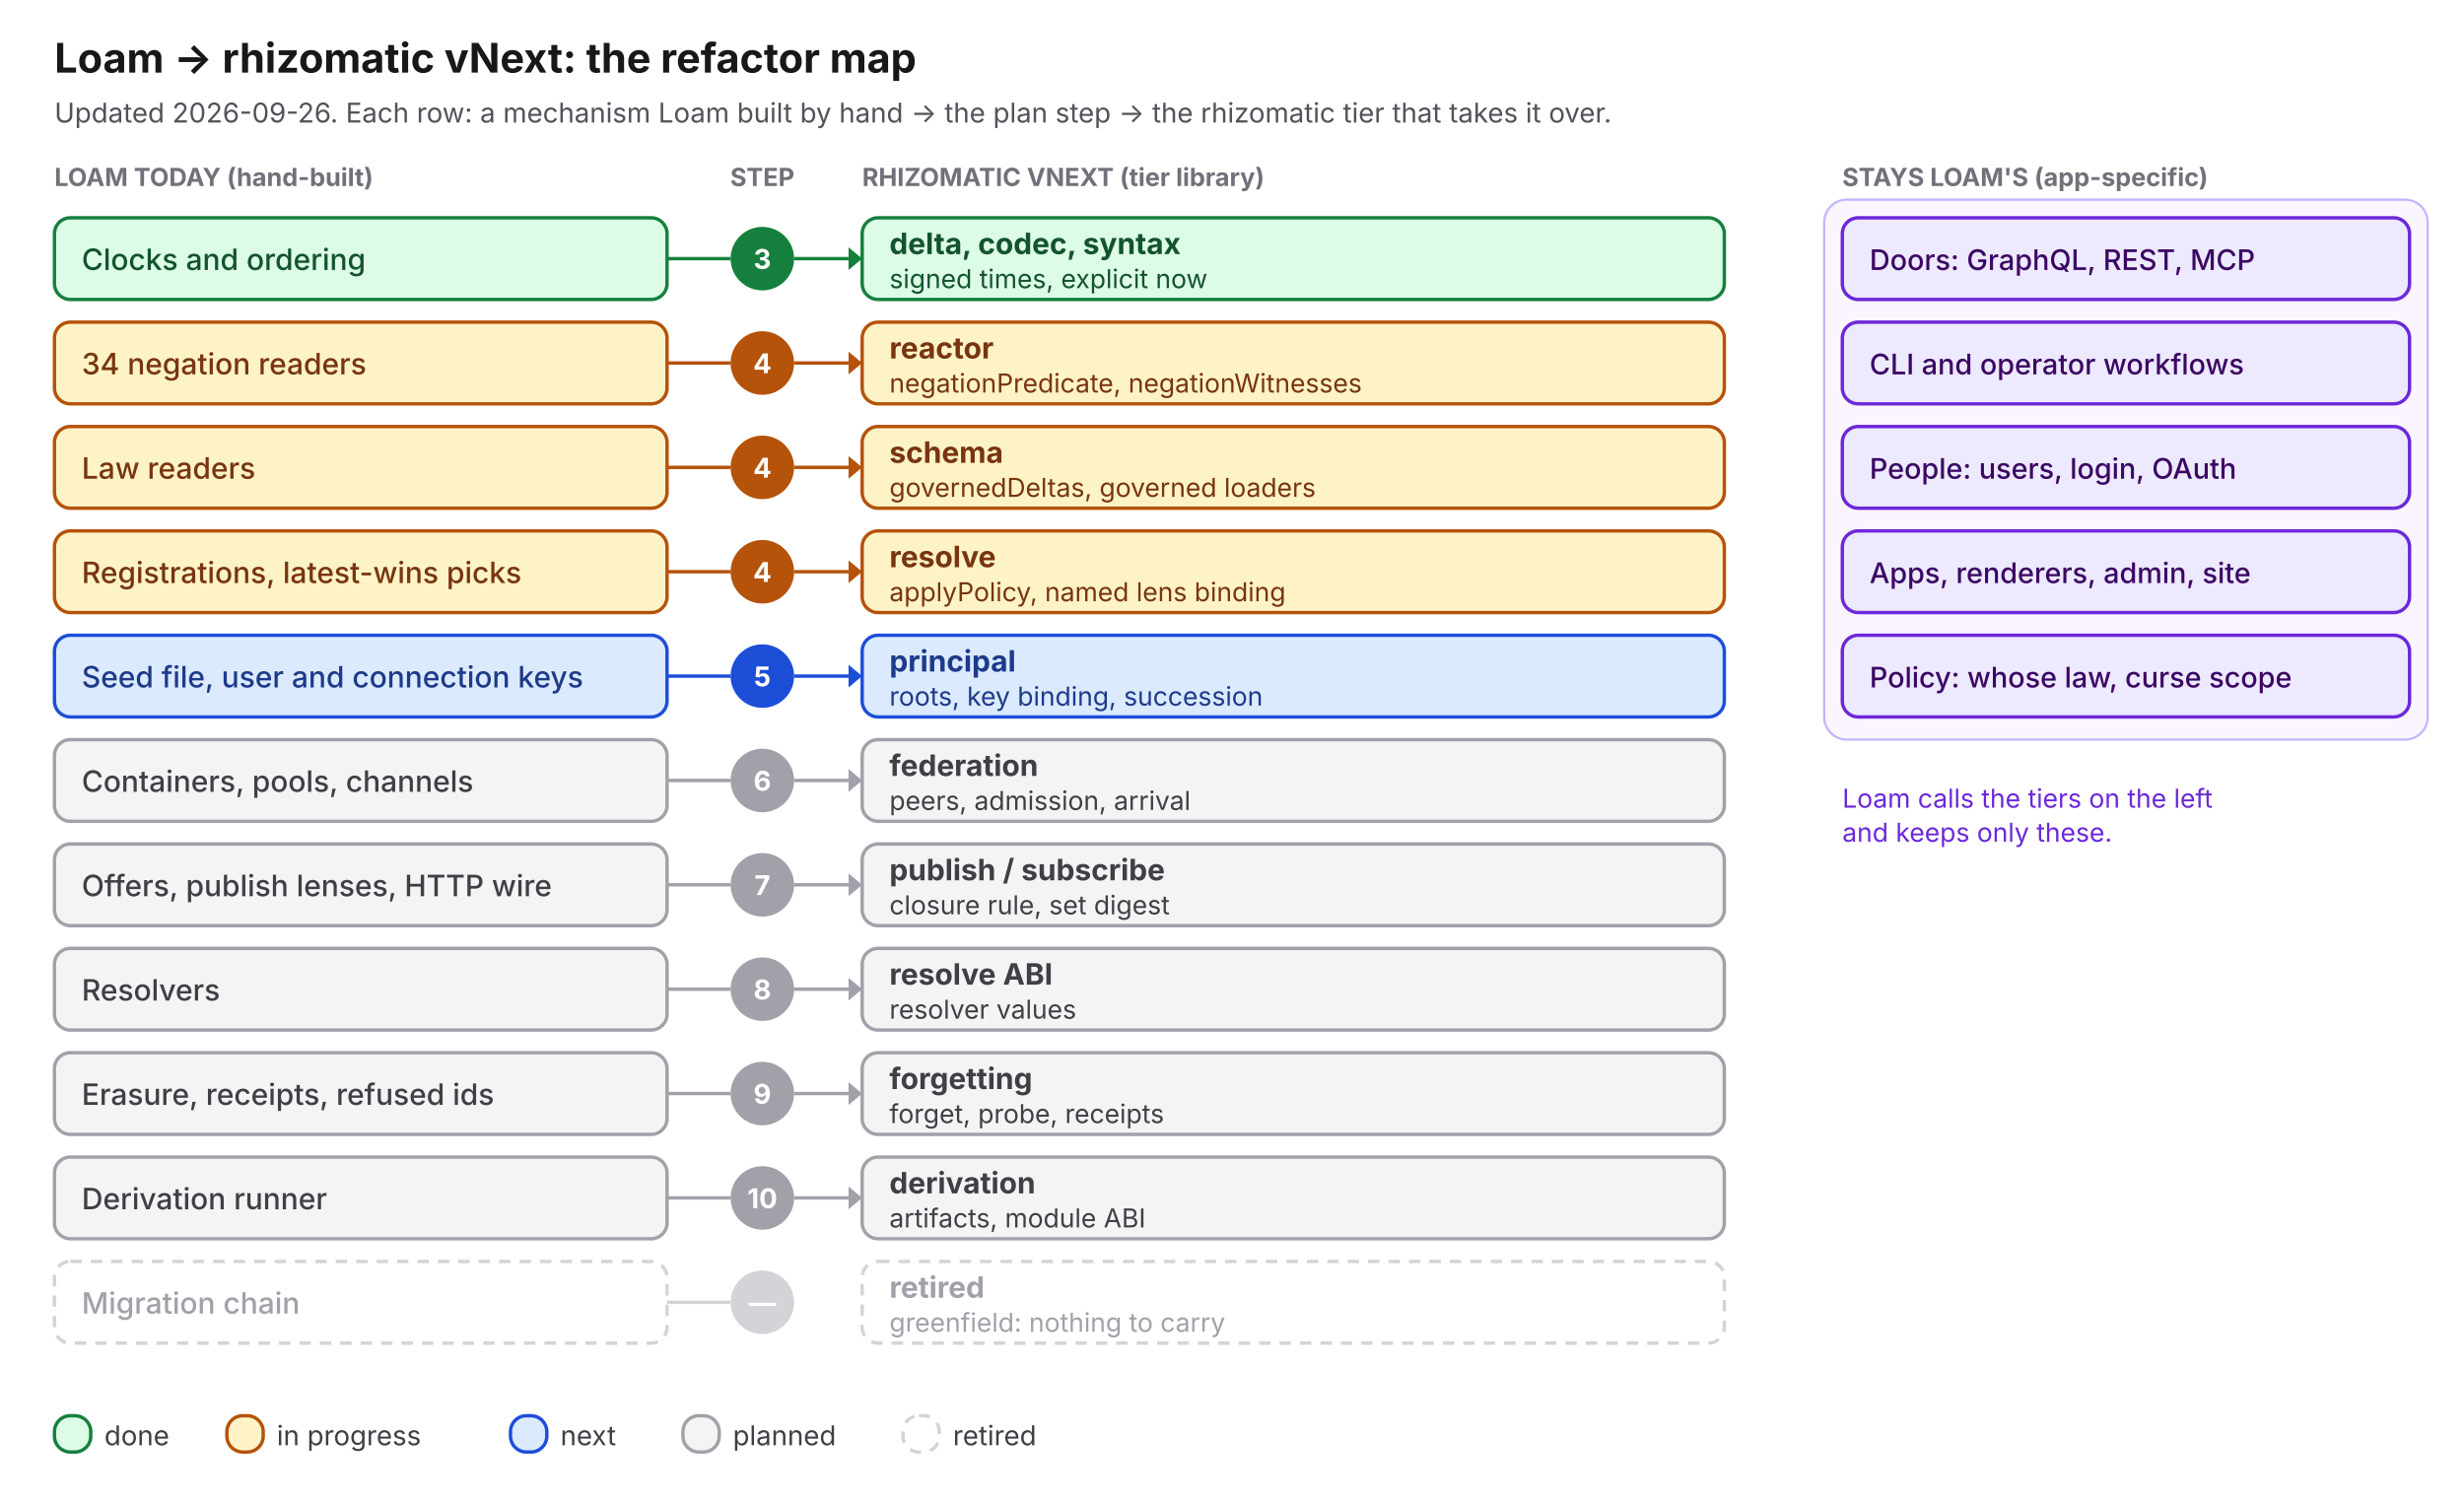
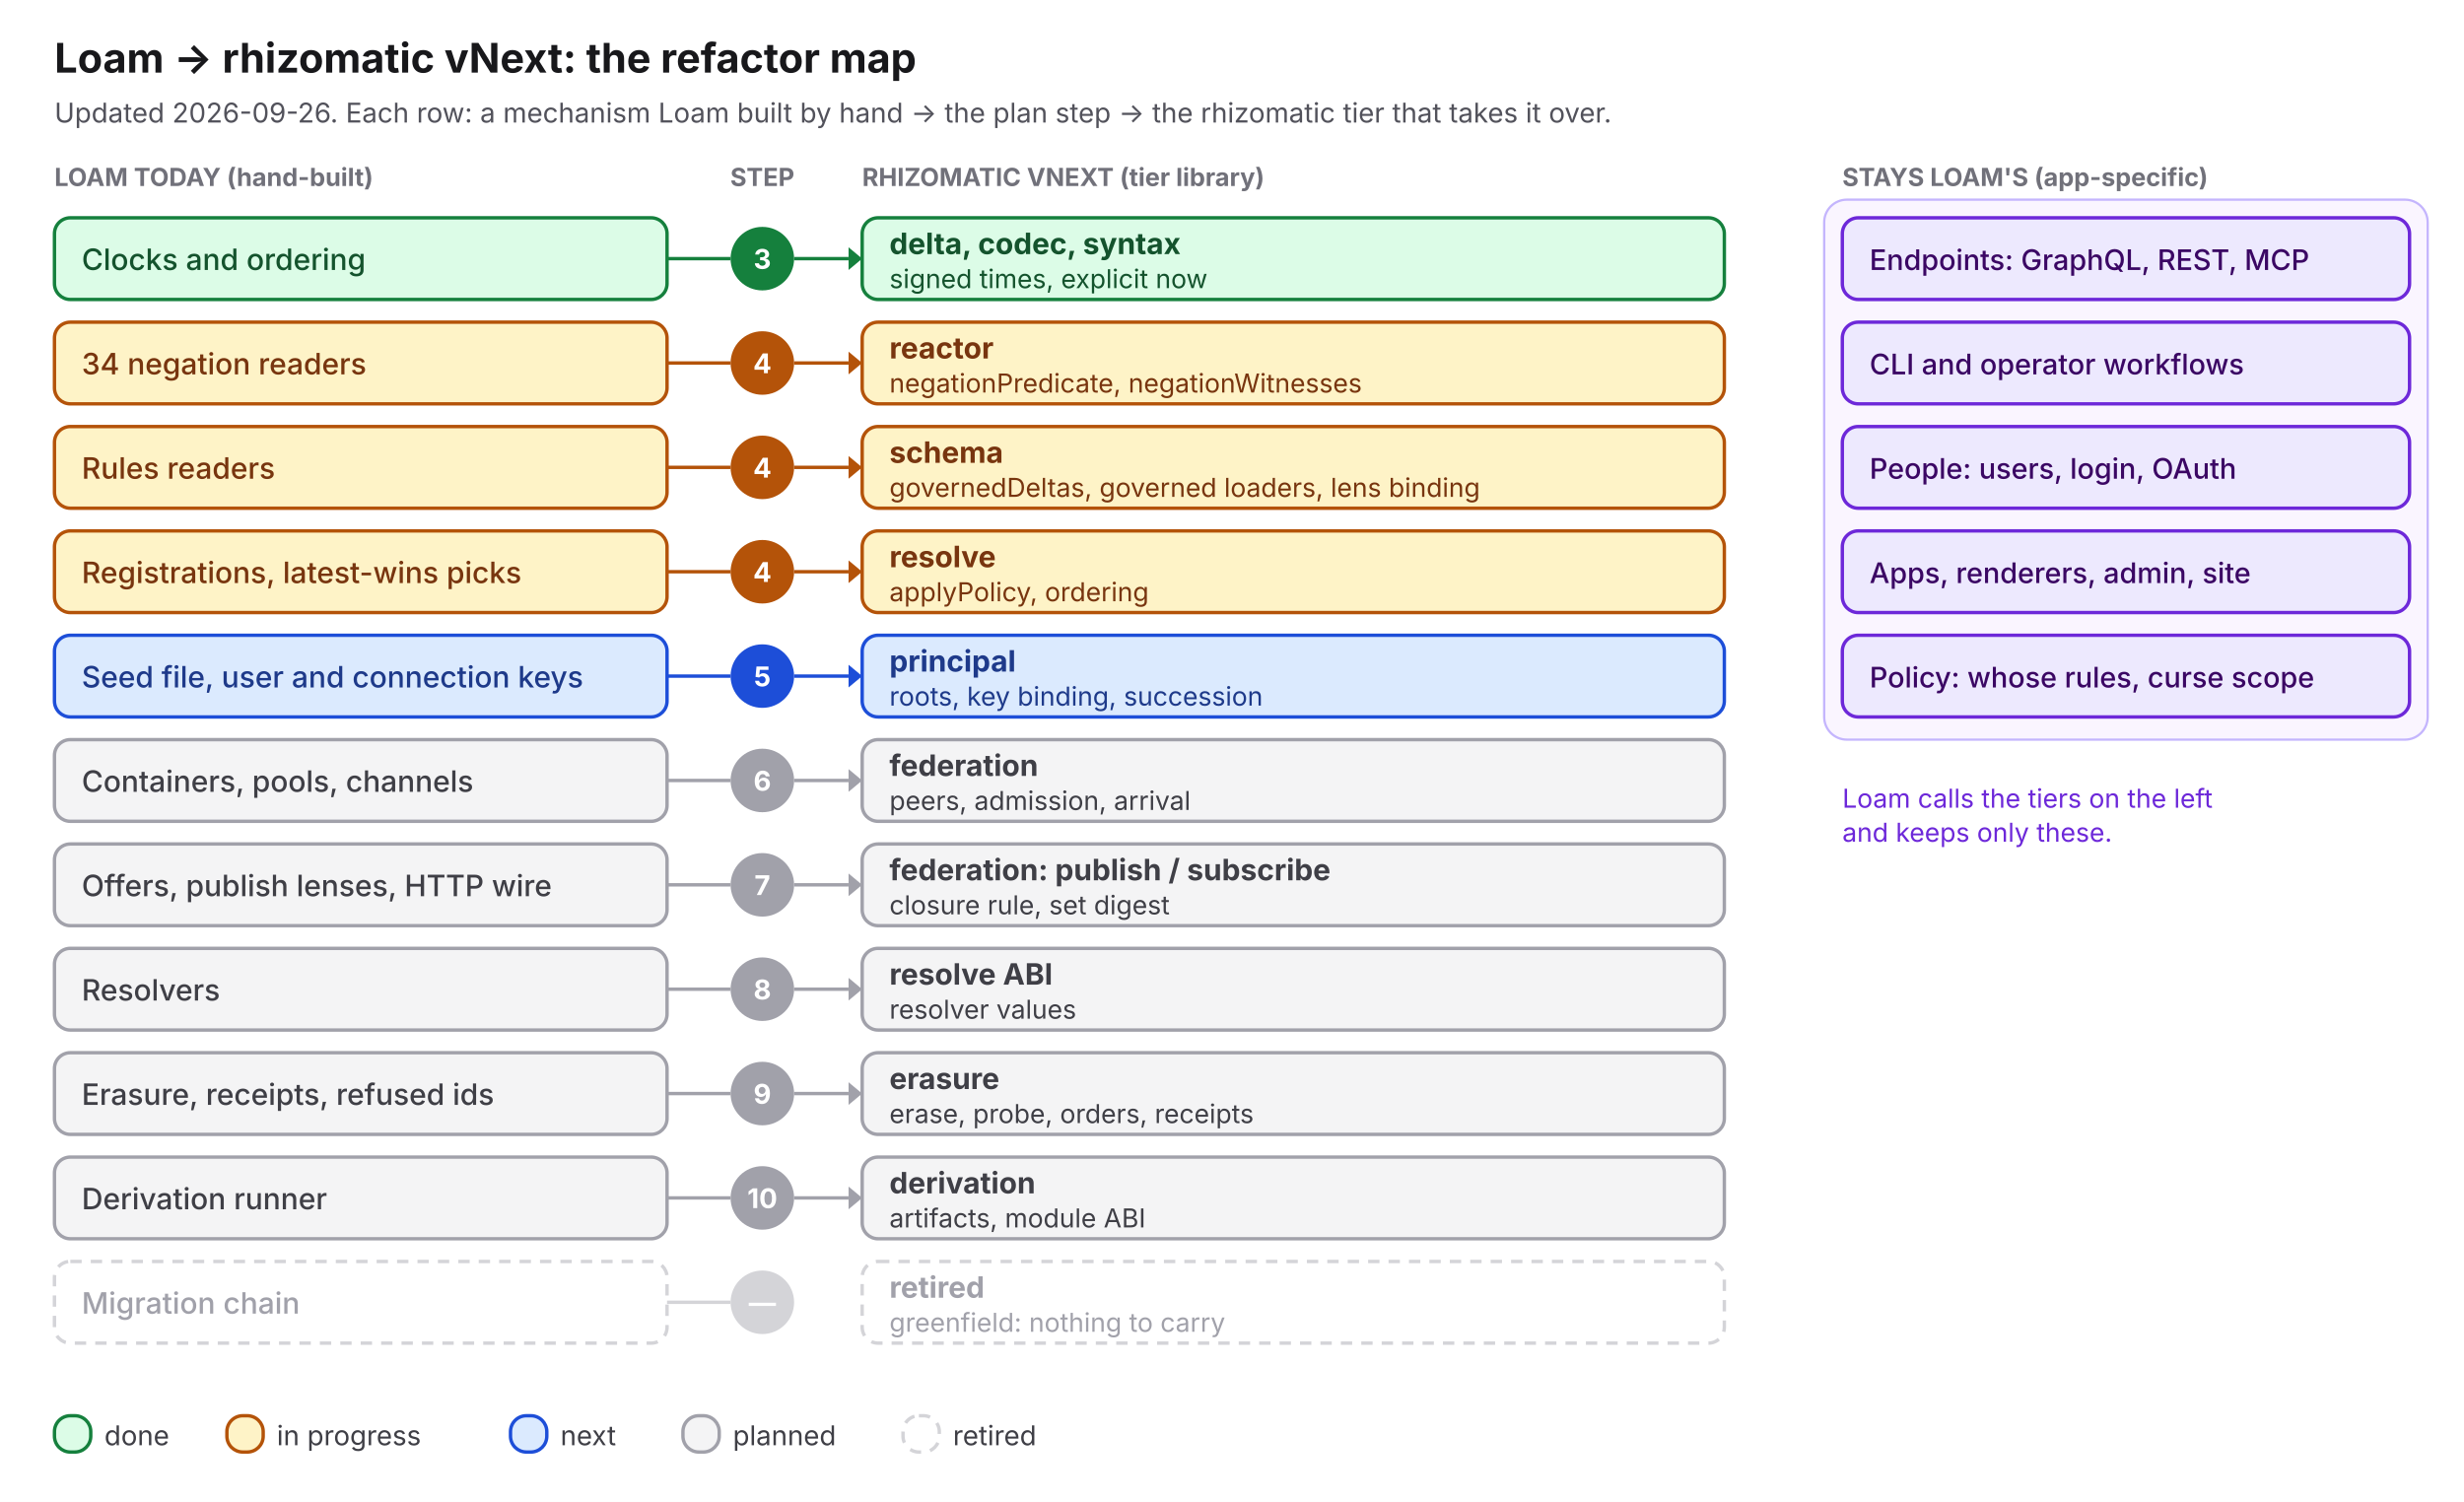
<svg xmlns="http://www.w3.org/2000/svg" width="1086" height="662" viewBox="0 0 1086 662">
  <rect width="1086" height="662" fill="#ffffff" />
  <text x="24" y="32" font-family="ui-sans-serif, system-ui, -apple-system, Segoe UI, sans-serif" font-size="18" font-weight="700" fill="#18181b" text-anchor="start">Loam → rhizomatic vNext: the refactor map</text>
  <text x="24" y="54" font-family="ui-sans-serif, system-ui, -apple-system, Segoe UI, sans-serif" font-size="12" font-weight="400" fill="#52525b" text-anchor="start">Updated 2026-09-26. Each row: a mechanism Loam built by hand → the plan step → the rhizomatic tier that takes it over.</text>
  <text x="24" y="82" font-family="ui-sans-serif, system-ui, -apple-system, Segoe UI, sans-serif" font-size="11" font-weight="700" fill="#71717a" text-anchor="start">LOAM TODAY (hand-built)</text>
  <text x="336" y="82" font-family="ui-sans-serif, system-ui, -apple-system, Segoe UI, sans-serif" font-size="11" font-weight="700" fill="#71717a" text-anchor="middle">STEP</text>
  <text x="380" y="82" font-family="ui-sans-serif, system-ui, -apple-system, Segoe UI, sans-serif" font-size="11" font-weight="700" fill="#71717a" text-anchor="start">RHIZOMATIC VNEXT (tier library)</text>
  <text x="812" y="82" font-family="ui-sans-serif, system-ui, -apple-system, Segoe UI, sans-serif" font-size="11" font-weight="700" fill="#71717a" text-anchor="start">STAYS LOAM'S (app-specific)</text>
  <rect x="24" y="96" width="270" height="36" rx="7" fill="#dcfce7" stroke="#15803d" stroke-width="1.5" />
  <text x="36" y="119" font-family="ui-sans-serif, system-ui, -apple-system, Segoe UI, sans-serif" font-size="13" font-weight="500" fill="#14532d" text-anchor="start">Clocks and ordering</text>
  <circle cx="336" cy="114" r="14" fill="#15803d" />
  <text x="336" y="118.5" font-family="ui-sans-serif, system-ui, -apple-system, Segoe UI, sans-serif" font-size="12" font-weight="700" fill="#ffffff" text-anchor="middle">3</text>
  <line x1="294" y1="114" x2="322" y2="114" stroke="#15803d" stroke-width="1.5" />
  <line x1="350" y1="114" x2="374" y2="114" stroke="#15803d" stroke-width="1.5" />
  <path d="M 374 109 L 380 114 L 374 119 Z" fill="#15803d" />
  <rect x="380" y="96" width="380" height="36" rx="7" fill="#dcfce7" stroke="#15803d" stroke-width="1.5" />
  <text x="392" y="112" font-family="ui-sans-serif, system-ui, -apple-system, Segoe UI, sans-serif" font-size="13" font-weight="700" fill="#14532d" text-anchor="start">delta, codec, syntax</text>
  <text x="392" y="127" font-family="ui-sans-serif, system-ui, -apple-system, Segoe UI, sans-serif" font-size="11.5" font-weight="400" fill="#14532d" text-anchor="start">signed times, explicit now</text>
  <rect x="24" y="142" width="270" height="36" rx="7" fill="#fef3c7" stroke="#b45309" stroke-width="1.5" />
  <text x="36" y="165" font-family="ui-sans-serif, system-ui, -apple-system, Segoe UI, sans-serif" font-size="13" font-weight="500" fill="#78350f" text-anchor="start">34 negation readers</text>
  <circle cx="336" cy="160" r="14" fill="#b45309" />
  <text x="336" y="164.5" font-family="ui-sans-serif, system-ui, -apple-system, Segoe UI, sans-serif" font-size="12" font-weight="700" fill="#ffffff" text-anchor="middle">4</text>
  <line x1="294" y1="160" x2="322" y2="160" stroke="#b45309" stroke-width="1.5" />
  <line x1="350" y1="160" x2="374" y2="160" stroke="#b45309" stroke-width="1.5" />
  <path d="M 374 155 L 380 160 L 374 165 Z" fill="#b45309" />
  <rect x="380" y="142" width="380" height="36" rx="7" fill="#fef3c7" stroke="#b45309" stroke-width="1.5" />
  <text x="392" y="158" font-family="ui-sans-serif, system-ui, -apple-system, Segoe UI, sans-serif" font-size="13" font-weight="700" fill="#78350f" text-anchor="start">reactor</text>
  <text x="392" y="173" font-family="ui-sans-serif, system-ui, -apple-system, Segoe UI, sans-serif" font-size="11.5" font-weight="400" fill="#78350f" text-anchor="start">negationPredicate, negationWitnesses</text>
  <rect x="24" y="188" width="270" height="36" rx="7" fill="#fef3c7" stroke="#b45309" stroke-width="1.5" />
-   <text x="36" y="211" font-family="ui-sans-serif, system-ui, -apple-system, Segoe UI, sans-serif" font-size="13" font-weight="500" fill="#78350f" text-anchor="start">Law readers</text>
+   <text x="36" y="211" font-family="ui-sans-serif, system-ui, -apple-system, Segoe UI, sans-serif" font-size="13" font-weight="500" fill="#78350f" text-anchor="start">Rules readers</text>
  <circle cx="336" cy="206" r="14" fill="#b45309" />
  <text x="336" y="210.5" font-family="ui-sans-serif, system-ui, -apple-system, Segoe UI, sans-serif" font-size="12" font-weight="700" fill="#ffffff" text-anchor="middle">4</text>
  <line x1="294" y1="206" x2="322" y2="206" stroke="#b45309" stroke-width="1.5" />
  <line x1="350" y1="206" x2="374" y2="206" stroke="#b45309" stroke-width="1.5" />
  <path d="M 374 201 L 380 206 L 374 211 Z" fill="#b45309" />
  <rect x="380" y="188" width="380" height="36" rx="7" fill="#fef3c7" stroke="#b45309" stroke-width="1.5" />
  <text x="392" y="204" font-family="ui-sans-serif, system-ui, -apple-system, Segoe UI, sans-serif" font-size="13" font-weight="700" fill="#78350f" text-anchor="start">schema</text>
-   <text x="392" y="219" font-family="ui-sans-serif, system-ui, -apple-system, Segoe UI, sans-serif" font-size="11.5" font-weight="400" fill="#78350f" text-anchor="start">governedDeltas, governed loaders</text>
+   <text x="392" y="219" font-family="ui-sans-serif, system-ui, -apple-system, Segoe UI, sans-serif" font-size="11.5" font-weight="400" fill="#78350f" text-anchor="start">governedDeltas, governed loaders, lens binding</text>
  <rect x="24" y="234" width="270" height="36" rx="7" fill="#fef3c7" stroke="#b45309" stroke-width="1.5" />
  <text x="36" y="257" font-family="ui-sans-serif, system-ui, -apple-system, Segoe UI, sans-serif" font-size="13" font-weight="500" fill="#78350f" text-anchor="start">Registrations, latest-wins picks</text>
  <circle cx="336" cy="252" r="14" fill="#b45309" />
  <text x="336" y="256.5" font-family="ui-sans-serif, system-ui, -apple-system, Segoe UI, sans-serif" font-size="12" font-weight="700" fill="#ffffff" text-anchor="middle">4</text>
  <line x1="294" y1="252" x2="322" y2="252" stroke="#b45309" stroke-width="1.5" />
  <line x1="350" y1="252" x2="374" y2="252" stroke="#b45309" stroke-width="1.5" />
  <path d="M 374 247 L 380 252 L 374 257 Z" fill="#b45309" />
  <rect x="380" y="234" width="380" height="36" rx="7" fill="#fef3c7" stroke="#b45309" stroke-width="1.5" />
  <text x="392" y="250" font-family="ui-sans-serif, system-ui, -apple-system, Segoe UI, sans-serif" font-size="13" font-weight="700" fill="#78350f" text-anchor="start">resolve</text>
-   <text x="392" y="265" font-family="ui-sans-serif, system-ui, -apple-system, Segoe UI, sans-serif" font-size="11.5" font-weight="400" fill="#78350f" text-anchor="start">applyPolicy, named lens binding</text>
+   <text x="392" y="265" font-family="ui-sans-serif, system-ui, -apple-system, Segoe UI, sans-serif" font-size="11.5" font-weight="400" fill="#78350f" text-anchor="start">applyPolicy, ordering</text>
  <rect x="24" y="280" width="270" height="36" rx="7" fill="#dbeafe" stroke="#1d4ed8" stroke-width="1.5" />
  <text x="36" y="303" font-family="ui-sans-serif, system-ui, -apple-system, Segoe UI, sans-serif" font-size="13" font-weight="500" fill="#1e3a8a" text-anchor="start">Seed file, user and connection keys</text>
  <circle cx="336" cy="298" r="14" fill="#1d4ed8" />
  <text x="336" y="302.5" font-family="ui-sans-serif, system-ui, -apple-system, Segoe UI, sans-serif" font-size="12" font-weight="700" fill="#ffffff" text-anchor="middle">5</text>
  <line x1="294" y1="298" x2="322" y2="298" stroke="#1d4ed8" stroke-width="1.5" />
  <line x1="350" y1="298" x2="374" y2="298" stroke="#1d4ed8" stroke-width="1.5" />
  <path d="M 374 293 L 380 298 L 374 303 Z" fill="#1d4ed8" />
  <rect x="380" y="280" width="380" height="36" rx="7" fill="#dbeafe" stroke="#1d4ed8" stroke-width="1.5" />
  <text x="392" y="296" font-family="ui-sans-serif, system-ui, -apple-system, Segoe UI, sans-serif" font-size="13" font-weight="700" fill="#1e3a8a" text-anchor="start">principal</text>
  <text x="392" y="311" font-family="ui-sans-serif, system-ui, -apple-system, Segoe UI, sans-serif" font-size="11.5" font-weight="400" fill="#1e3a8a" text-anchor="start">roots, key binding, succession</text>
  <rect x="24" y="326" width="270" height="36" rx="7" fill="#f4f4f5" stroke="#a1a1aa" stroke-width="1.5" />
  <text x="36" y="349" font-family="ui-sans-serif, system-ui, -apple-system, Segoe UI, sans-serif" font-size="13" font-weight="500" fill="#3f3f46" text-anchor="start">Containers, pools, channels</text>
  <circle cx="336" cy="344" r="14" fill="#a1a1aa" />
  <text x="336" y="348.5" font-family="ui-sans-serif, system-ui, -apple-system, Segoe UI, sans-serif" font-size="12" font-weight="700" fill="#ffffff" text-anchor="middle">6</text>
  <line x1="294" y1="344" x2="322" y2="344" stroke="#a1a1aa" stroke-width="1.5" />
  <line x1="350" y1="344" x2="374" y2="344" stroke="#a1a1aa" stroke-width="1.5" />
  <path d="M 374 339 L 380 344 L 374 349 Z" fill="#a1a1aa" />
  <rect x="380" y="326" width="380" height="36" rx="7" fill="#f4f4f5" stroke="#a1a1aa" stroke-width="1.5" />
  <text x="392" y="342" font-family="ui-sans-serif, system-ui, -apple-system, Segoe UI, sans-serif" font-size="13" font-weight="700" fill="#3f3f46" text-anchor="start">federation</text>
  <text x="392" y="357" font-family="ui-sans-serif, system-ui, -apple-system, Segoe UI, sans-serif" font-size="11.5" font-weight="400" fill="#3f3f46" text-anchor="start">peers, admission, arrival</text>
  <rect x="24" y="372" width="270" height="36" rx="7" fill="#f4f4f5" stroke="#a1a1aa" stroke-width="1.5" />
  <text x="36" y="395" font-family="ui-sans-serif, system-ui, -apple-system, Segoe UI, sans-serif" font-size="13" font-weight="500" fill="#3f3f46" text-anchor="start">Offers, publish lenses, HTTP wire</text>
  <circle cx="336" cy="390" r="14" fill="#a1a1aa" />
  <text x="336" y="394.5" font-family="ui-sans-serif, system-ui, -apple-system, Segoe UI, sans-serif" font-size="12" font-weight="700" fill="#ffffff" text-anchor="middle">7</text>
  <line x1="294" y1="390" x2="322" y2="390" stroke="#a1a1aa" stroke-width="1.5" />
  <line x1="350" y1="390" x2="374" y2="390" stroke="#a1a1aa" stroke-width="1.5" />
  <path d="M 374 385 L 380 390 L 374 395 Z" fill="#a1a1aa" />
  <rect x="380" y="372" width="380" height="36" rx="7" fill="#f4f4f5" stroke="#a1a1aa" stroke-width="1.5" />
-   <text x="392" y="388" font-family="ui-sans-serif, system-ui, -apple-system, Segoe UI, sans-serif" font-size="13" font-weight="700" fill="#3f3f46" text-anchor="start">publish / subscribe</text>
+   <text x="392" y="388" font-family="ui-sans-serif, system-ui, -apple-system, Segoe UI, sans-serif" font-size="13" font-weight="700" fill="#3f3f46" text-anchor="start">federation: publish / subscribe</text>
  <text x="392" y="403" font-family="ui-sans-serif, system-ui, -apple-system, Segoe UI, sans-serif" font-size="11.5" font-weight="400" fill="#3f3f46" text-anchor="start">closure rule, set digest</text>
  <rect x="24" y="418" width="270" height="36" rx="7" fill="#f4f4f5" stroke="#a1a1aa" stroke-width="1.5" />
  <text x="36" y="441" font-family="ui-sans-serif, system-ui, -apple-system, Segoe UI, sans-serif" font-size="13" font-weight="500" fill="#3f3f46" text-anchor="start">Resolvers</text>
  <circle cx="336" cy="436" r="14" fill="#a1a1aa" />
  <text x="336" y="440.5" font-family="ui-sans-serif, system-ui, -apple-system, Segoe UI, sans-serif" font-size="12" font-weight="700" fill="#ffffff" text-anchor="middle">8</text>
  <line x1="294" y1="436" x2="322" y2="436" stroke="#a1a1aa" stroke-width="1.5" />
  <line x1="350" y1="436" x2="374" y2="436" stroke="#a1a1aa" stroke-width="1.5" />
  <path d="M 374 431 L 380 436 L 374 441 Z" fill="#a1a1aa" />
  <rect x="380" y="418" width="380" height="36" rx="7" fill="#f4f4f5" stroke="#a1a1aa" stroke-width="1.5" />
  <text x="392" y="434" font-family="ui-sans-serif, system-ui, -apple-system, Segoe UI, sans-serif" font-size="13" font-weight="700" fill="#3f3f46" text-anchor="start">resolve ABI</text>
  <text x="392" y="449" font-family="ui-sans-serif, system-ui, -apple-system, Segoe UI, sans-serif" font-size="11.5" font-weight="400" fill="#3f3f46" text-anchor="start">resolver values</text>
  <rect x="24" y="464" width="270" height="36" rx="7" fill="#f4f4f5" stroke="#a1a1aa" stroke-width="1.5" />
  <text x="36" y="487" font-family="ui-sans-serif, system-ui, -apple-system, Segoe UI, sans-serif" font-size="13" font-weight="500" fill="#3f3f46" text-anchor="start">Erasure, receipts, refused ids</text>
  <circle cx="336" cy="482" r="14" fill="#a1a1aa" />
  <text x="336" y="486.5" font-family="ui-sans-serif, system-ui, -apple-system, Segoe UI, sans-serif" font-size="12" font-weight="700" fill="#ffffff" text-anchor="middle">9</text>
  <line x1="294" y1="482" x2="322" y2="482" stroke="#a1a1aa" stroke-width="1.5" />
  <line x1="350" y1="482" x2="374" y2="482" stroke="#a1a1aa" stroke-width="1.5" />
  <path d="M 374 477 L 380 482 L 374 487 Z" fill="#a1a1aa" />
  <rect x="380" y="464" width="380" height="36" rx="7" fill="#f4f4f5" stroke="#a1a1aa" stroke-width="1.5" />
-   <text x="392" y="480" font-family="ui-sans-serif, system-ui, -apple-system, Segoe UI, sans-serif" font-size="13" font-weight="700" fill="#3f3f46" text-anchor="start">forgetting</text>
-   <text x="392" y="495" font-family="ui-sans-serif, system-ui, -apple-system, Segoe UI, sans-serif" font-size="11.5" font-weight="400" fill="#3f3f46" text-anchor="start">forget, probe, receipts</text>
+   <text x="392" y="480" font-family="ui-sans-serif, system-ui, -apple-system, Segoe UI, sans-serif" font-size="13" font-weight="700" fill="#3f3f46" text-anchor="start">erasure</text>
+   <text x="392" y="495" font-family="ui-sans-serif, system-ui, -apple-system, Segoe UI, sans-serif" font-size="11.5" font-weight="400" fill="#3f3f46" text-anchor="start">erase, probe, orders, receipts</text>
  <rect x="24" y="510" width="270" height="36" rx="7" fill="#f4f4f5" stroke="#a1a1aa" stroke-width="1.5" />
  <text x="36" y="533" font-family="ui-sans-serif, system-ui, -apple-system, Segoe UI, sans-serif" font-size="13" font-weight="500" fill="#3f3f46" text-anchor="start">Derivation runner</text>
  <circle cx="336" cy="528" r="14" fill="#a1a1aa" />
  <text x="336" y="532.5" font-family="ui-sans-serif, system-ui, -apple-system, Segoe UI, sans-serif" font-size="12" font-weight="700" fill="#ffffff" text-anchor="middle">10</text>
  <line x1="294" y1="528" x2="322" y2="528" stroke="#a1a1aa" stroke-width="1.5" />
  <line x1="350" y1="528" x2="374" y2="528" stroke="#a1a1aa" stroke-width="1.5" />
  <path d="M 374 523 L 380 528 L 374 533 Z" fill="#a1a1aa" />
  <rect x="380" y="510" width="380" height="36" rx="7" fill="#f4f4f5" stroke="#a1a1aa" stroke-width="1.5" />
  <text x="392" y="526" font-family="ui-sans-serif, system-ui, -apple-system, Segoe UI, sans-serif" font-size="13" font-weight="700" fill="#3f3f46" text-anchor="start">derivation</text>
  <text x="392" y="541" font-family="ui-sans-serif, system-ui, -apple-system, Segoe UI, sans-serif" font-size="11.5" font-weight="400" fill="#3f3f46" text-anchor="start">artifacts, module ABI</text>
  <rect x="24" y="556" width="270" height="36" rx="7" fill="#ffffff" stroke="#d4d4d8" stroke-width="1.5" stroke-dasharray="5 4" />
  <text x="36" y="579" font-family="ui-sans-serif, system-ui, -apple-system, Segoe UI, sans-serif" font-size="13" font-weight="500" fill="#a1a1aa" text-anchor="start">Migration chain</text>
  <circle cx="336" cy="574" r="14" fill="#d4d4d8" />
  <text x="336" y="578.5" font-family="ui-sans-serif, system-ui, -apple-system, Segoe UI, sans-serif" font-size="12" font-weight="700" fill="#ffffff" text-anchor="middle">—</text>
  <line x1="294" y1="574" x2="322" y2="574" stroke="#d4d4d8" stroke-width="1.5" />
  <rect x="380" y="556" width="380" height="36" rx="7" fill="#ffffff" stroke="#d4d4d8" stroke-width="1.5" stroke-dasharray="5 4" />
  <text x="392" y="572" font-family="ui-sans-serif, system-ui, -apple-system, Segoe UI, sans-serif" font-size="13" font-weight="700" fill="#a1a1aa" text-anchor="start">retired</text>
  <text x="392" y="587" font-family="ui-sans-serif, system-ui, -apple-system, Segoe UI, sans-serif" font-size="11.5" font-weight="400" fill="#a1a1aa" text-anchor="start">greenfield: nothing to carry</text>
  <rect x="804" y="88" width="266" height="238" rx="10" fill="#faf5ff" stroke="#c4b5fd" />
  <rect x="812" y="96" width="250" height="36" rx="7" fill="#ede9fe" stroke="#6d28d9" stroke-width="1.5" />
-   <text x="824" y="119" font-family="ui-sans-serif, system-ui, -apple-system, Segoe UI, sans-serif" font-size="12.5" font-weight="500" fill="#3b0764" text-anchor="start">Doors: GraphQL, REST, MCP</text>
+   <text x="824" y="119" font-family="ui-sans-serif, system-ui, -apple-system, Segoe UI, sans-serif" font-size="12.5" font-weight="500" fill="#3b0764" text-anchor="start">Endpoints: GraphQL, REST, MCP</text>
  <rect x="812" y="142" width="250" height="36" rx="7" fill="#ede9fe" stroke="#6d28d9" stroke-width="1.5" />
  <text x="824" y="165" font-family="ui-sans-serif, system-ui, -apple-system, Segoe UI, sans-serif" font-size="12.5" font-weight="500" fill="#3b0764" text-anchor="start">CLI and operator workflows</text>
  <rect x="812" y="188" width="250" height="36" rx="7" fill="#ede9fe" stroke="#6d28d9" stroke-width="1.5" />
  <text x="824" y="211" font-family="ui-sans-serif, system-ui, -apple-system, Segoe UI, sans-serif" font-size="12.5" font-weight="500" fill="#3b0764" text-anchor="start">People: users, login, OAuth</text>
  <rect x="812" y="234" width="250" height="36" rx="7" fill="#ede9fe" stroke="#6d28d9" stroke-width="1.5" />
  <text x="824" y="257" font-family="ui-sans-serif, system-ui, -apple-system, Segoe UI, sans-serif" font-size="12.5" font-weight="500" fill="#3b0764" text-anchor="start">Apps, renderers, admin, site</text>
  <rect x="812" y="280" width="250" height="36" rx="7" fill="#ede9fe" stroke="#6d28d9" stroke-width="1.5" />
-   <text x="824" y="303" font-family="ui-sans-serif, system-ui, -apple-system, Segoe UI, sans-serif" font-size="12.5" font-weight="500" fill="#3b0764" text-anchor="start">Policy: whose law, curse scope</text>
+   <text x="824" y="303" font-family="ui-sans-serif, system-ui, -apple-system, Segoe UI, sans-serif" font-size="12.5" font-weight="500" fill="#3b0764" text-anchor="start">Policy: whose rules, curse scope</text>
  <text x="812" y="356" font-family="ui-sans-serif, system-ui, -apple-system, Segoe UI, sans-serif" font-size="11.5" font-weight="400" fill="#6d28d9" text-anchor="start">Loam calls the tiers on the left</text>
  <text x="812" y="371" font-family="ui-sans-serif, system-ui, -apple-system, Segoe UI, sans-serif" font-size="11.5" font-weight="400" fill="#6d28d9" text-anchor="start">and keeps only these.</text>
  <rect x="24" y="624" width="16" height="16" rx="7" fill="#dcfce7" stroke="#15803d" stroke-width="1.5" />
  <text x="46" y="637" font-family="ui-sans-serif, system-ui, -apple-system, Segoe UI, sans-serif" font-size="12" font-weight="400" fill="#3f3f46" text-anchor="start">done</text>
  <rect x="100" y="624" width="16" height="16" rx="7" fill="#fef3c7" stroke="#b45309" stroke-width="1.5" />
  <text x="122" y="637" font-family="ui-sans-serif, system-ui, -apple-system, Segoe UI, sans-serif" font-size="12" font-weight="400" fill="#3f3f46" text-anchor="start">in progress</text>
  <rect x="225" y="624" width="16" height="16" rx="7" fill="#dbeafe" stroke="#1d4ed8" stroke-width="1.5" />
  <text x="247" y="637" font-family="ui-sans-serif, system-ui, -apple-system, Segoe UI, sans-serif" font-size="12" font-weight="400" fill="#3f3f46" text-anchor="start">next</text>
  <rect x="301" y="624" width="16" height="16" rx="7" fill="#f4f4f5" stroke="#a1a1aa" stroke-width="1.5" />
  <text x="323" y="637" font-family="ui-sans-serif, system-ui, -apple-system, Segoe UI, sans-serif" font-size="12" font-weight="400" fill="#3f3f46" text-anchor="start">planned</text>
  <rect x="398" y="624" width="16" height="16" rx="7" fill="#ffffff" stroke="#d4d4d8" stroke-width="1.5" stroke-dasharray="5 4" />
  <text x="420" y="637" font-family="ui-sans-serif, system-ui, -apple-system, Segoe UI, sans-serif" font-size="12" font-weight="400" fill="#3f3f46" text-anchor="start">retired</text>
</svg>
